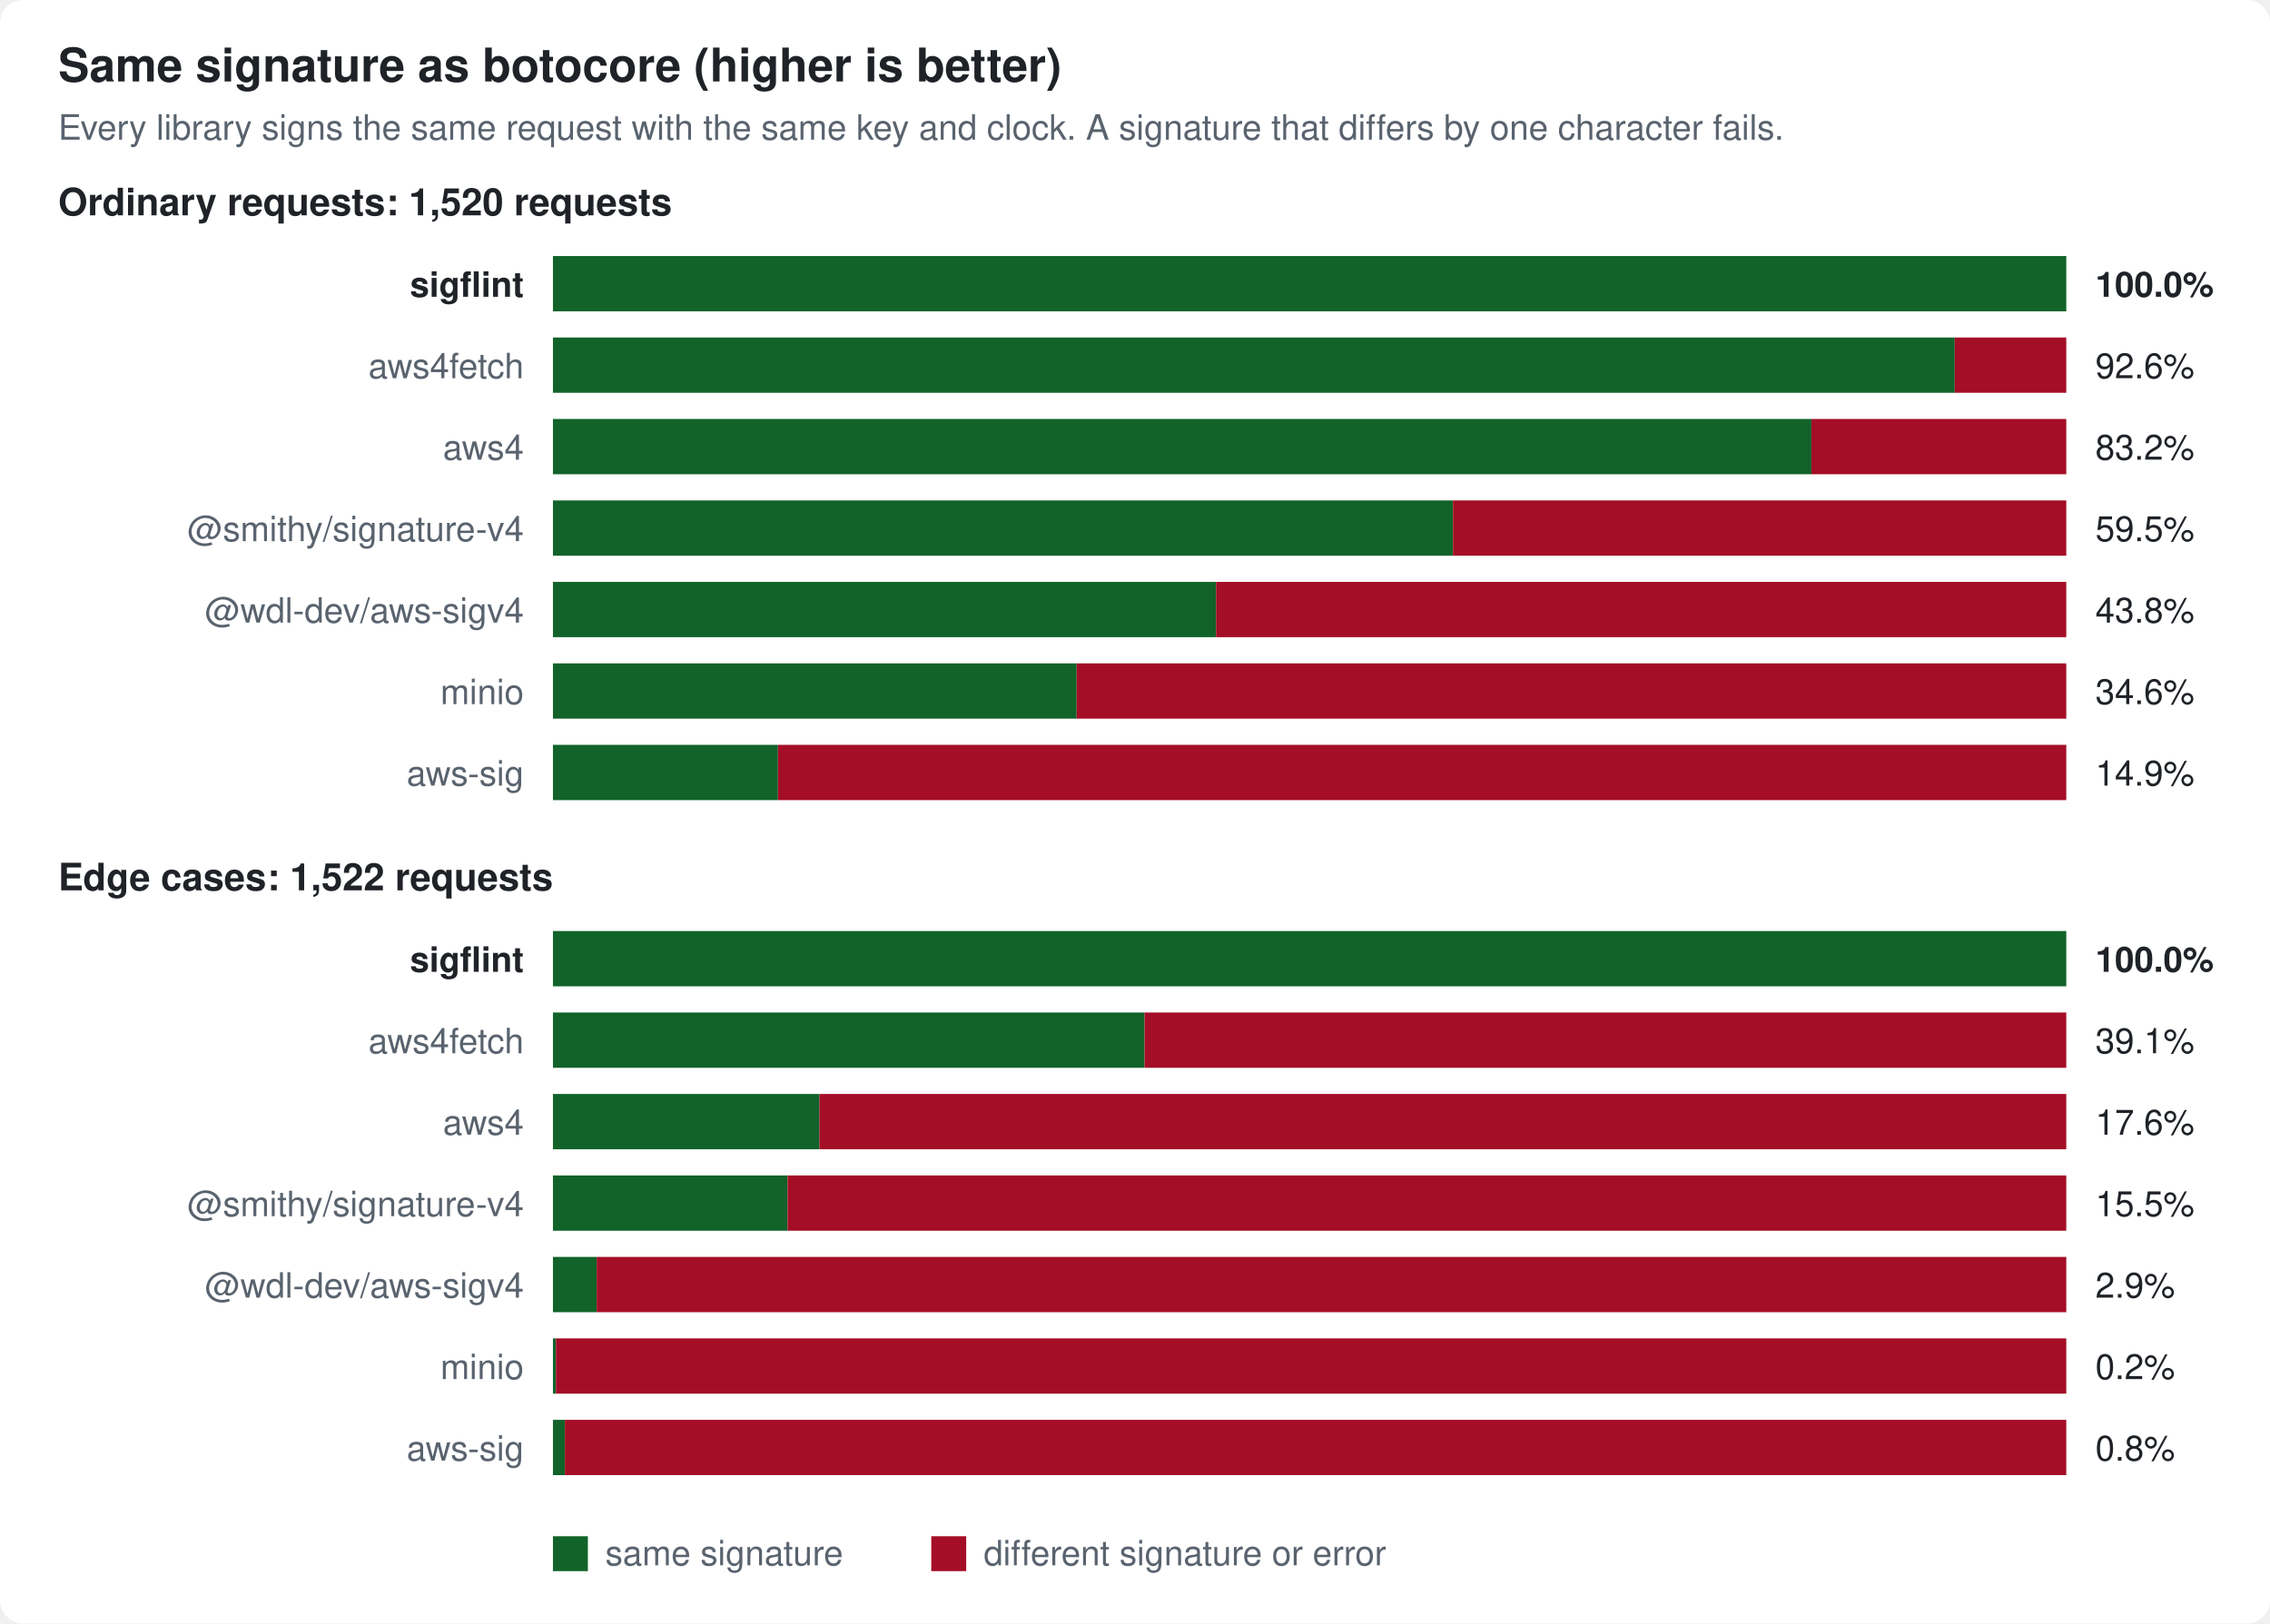
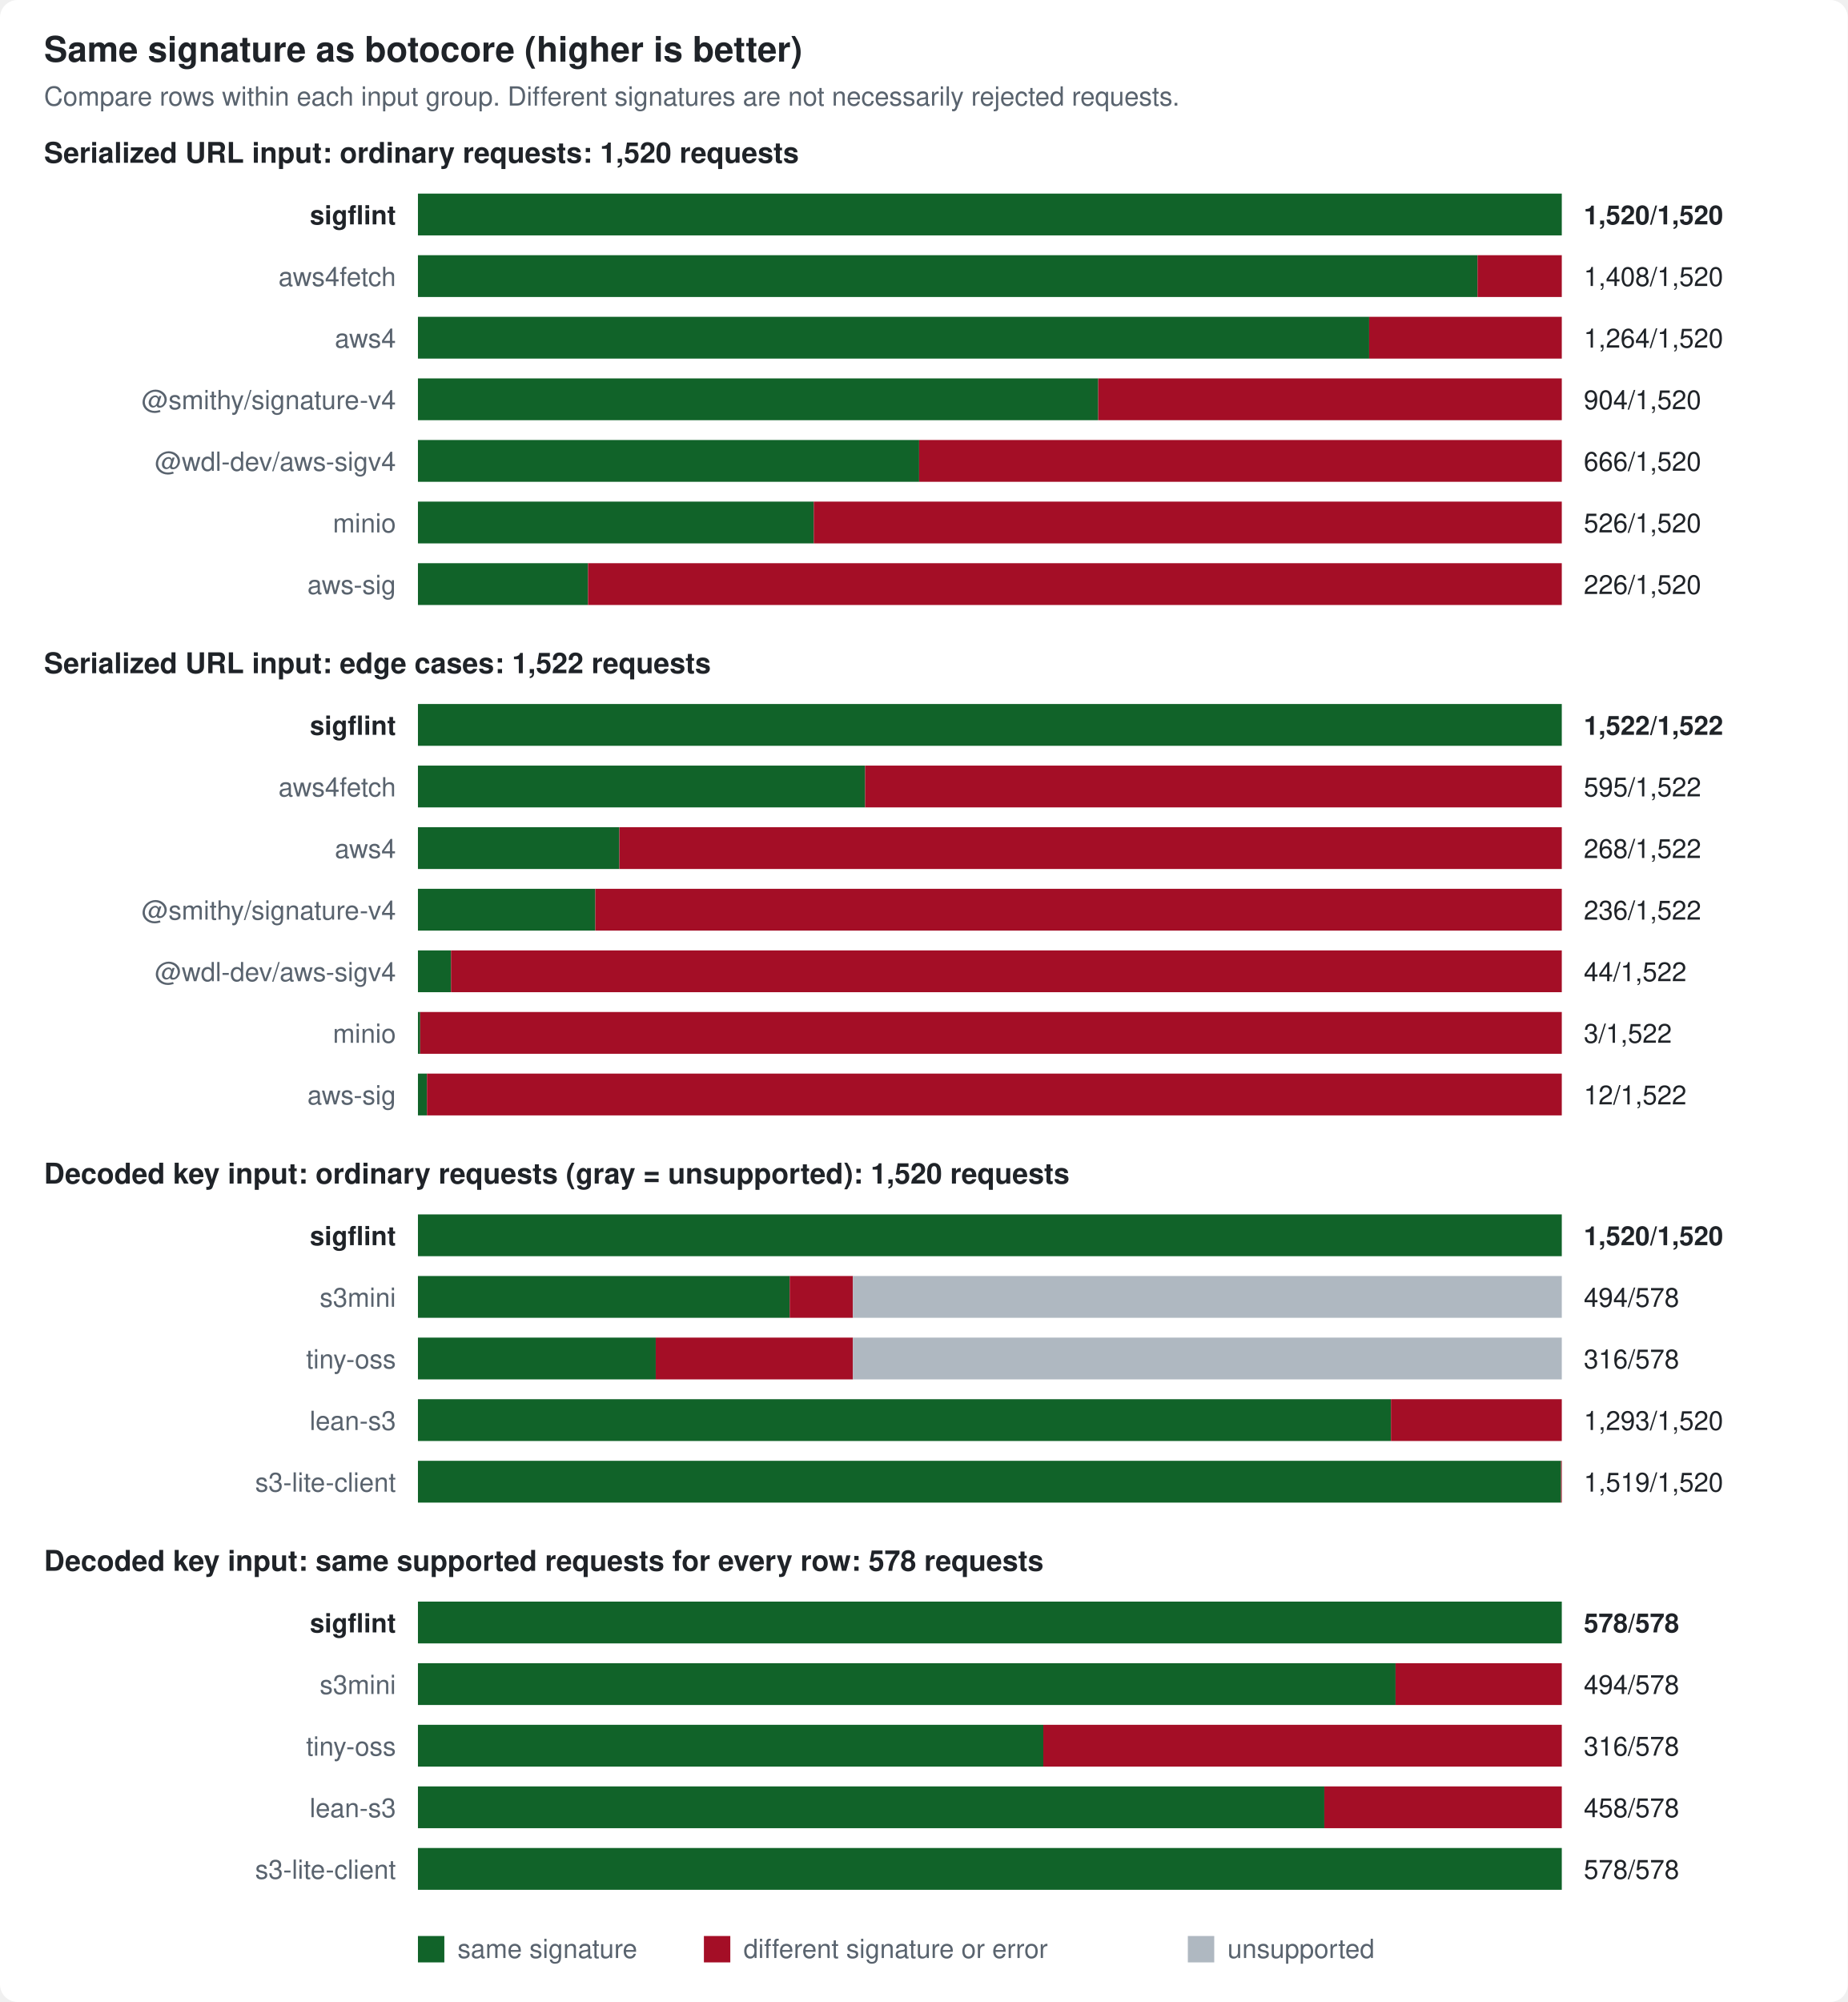
- <svg xmlns="http://www.w3.org/2000/svg" width="780" height="558" viewBox="0 0 780 558" role="img" aria-labelledby="t d" font-family="-apple-system,BlinkMacSystemFont,'Segoe UI',Helvetica,Arial,sans-serif">
-   <rect width="780" height="558" rx="8" fill="#ffffff" />
+ <svg xmlns="http://www.w3.org/2000/svg" width="840" height="910" viewBox="0 0 840 910" role="img" aria-labelledby="t d" font-family="-apple-system,BlinkMacSystemFont,'Segoe UI',Helvetica,Arial,sans-serif">
+   <rect width="840" height="910" rx="8" fill="#ffffff" />
  <text x="20" y="28" font-size="16" fill="#1f2328" text-anchor="start" font-weight="600">Same signature as botocore (higher is better)</text>
-   <text x="20" y="48" font-size="12" fill="#59636e" text-anchor="start" font-weight="400">Every library signs the same request with the same key and clock. A signature that differs by one character fails.</text>
-   <text x="20" y="74" font-size="13" fill="#1f2328" text-anchor="start" font-weight="600">Ordinary requests: 1,520 requests</text>
+   <text x="20" y="48" font-size="12" fill="#59636e" text-anchor="start" font-weight="400">Compare rows within each input group. Different signatures are not necessarily rejected requests.</text>
+   <text x="20" y="74" font-size="13" fill="#1f2328" text-anchor="start" font-weight="600">Serialized URL input: ordinary requests: 1,520 requests</text>
  <text x="180" y="102" font-size="12" fill="#1f2328" text-anchor="end" font-weight="700">sigflint</text>
  <rect x="190" y="88" width="520" height="19" fill="#116329" />
-   <text x="720" y="102" font-size="12" fill="#1f2328" text-anchor="start" font-weight="700">100.0%</text>
+   <text x="720" y="102" font-size="12" fill="#1f2328" text-anchor="start" font-weight="700">1,520/1,520</text>
  <text x="180" y="130" font-size="12" fill="#59636e" text-anchor="end" font-weight="400">aws4fetch</text>
  <rect x="190" y="116" width="481.684" height="19" fill="#116329" />
  <rect x="671.684" y="116" width="38.316" height="19" fill="#a40e26" />
-   <text x="720" y="130" font-size="12" fill="#1f2328" text-anchor="start" font-weight="400">92.6%</text>
+   <text x="720" y="130" font-size="12" fill="#1f2328" text-anchor="start" font-weight="400">1,408/1,520</text>
  <text x="180" y="158" font-size="12" fill="#59636e" text-anchor="end" font-weight="400">aws4</text>
  <rect x="190" y="144" width="432.421" height="19" fill="#116329" />
  <rect x="622.421" y="144" width="87.579" height="19" fill="#a40e26" />
-   <text x="720" y="158" font-size="12" fill="#1f2328" text-anchor="start" font-weight="400">83.2%</text>
+   <text x="720" y="158" font-size="12" fill="#1f2328" text-anchor="start" font-weight="400">1,264/1,520</text>
  <text x="180" y="186" font-size="12" fill="#59636e" text-anchor="end" font-weight="400">@smithy/signature-v4</text>
  <rect x="190" y="172" width="309.263" height="19" fill="#116329" />
  <rect x="499.263" y="172" width="210.737" height="19" fill="#a40e26" />
-   <text x="720" y="186" font-size="12" fill="#1f2328" text-anchor="start" font-weight="400">59.5%</text>
+   <text x="720" y="186" font-size="12" fill="#1f2328" text-anchor="start" font-weight="400">904/1,520</text>
  <text x="180" y="214" font-size="12" fill="#59636e" text-anchor="end" font-weight="400">@wdl-dev/aws-sigv4</text>
  <rect x="190" y="200" width="227.842" height="19" fill="#116329" />
  <rect x="417.842" y="200" width="292.158" height="19" fill="#a40e26" />
-   <text x="720" y="214" font-size="12" fill="#1f2328" text-anchor="start" font-weight="400">43.8%</text>
+   <text x="720" y="214" font-size="12" fill="#1f2328" text-anchor="start" font-weight="400">666/1,520</text>
  <text x="180" y="242" font-size="12" fill="#59636e" text-anchor="end" font-weight="400">minio</text>
  <rect x="190" y="228" width="179.947" height="19" fill="#116329" />
  <rect x="369.947" y="228" width="340.053" height="19" fill="#a40e26" />
-   <text x="720" y="242" font-size="12" fill="#1f2328" text-anchor="start" font-weight="400">34.6%</text>
+   <text x="720" y="242" font-size="12" fill="#1f2328" text-anchor="start" font-weight="400">526/1,520</text>
  <text x="180" y="270" font-size="12" fill="#59636e" text-anchor="end" font-weight="400">aws-sig</text>
  <rect x="190" y="256" width="77.316" height="19" fill="#116329" />
  <rect x="267.316" y="256" width="442.684" height="19" fill="#a40e26" />
-   <text x="720" y="270" font-size="12" fill="#1f2328" text-anchor="start" font-weight="400">14.9%</text>
-   <text x="20" y="306" font-size="13" fill="#1f2328" text-anchor="start" font-weight="600">Edge cases: 1,522 requests</text>
+   <text x="720" y="270" font-size="12" fill="#1f2328" text-anchor="start" font-weight="400">226/1,520</text>
+   <text x="20" y="306" font-size="13" fill="#1f2328" text-anchor="start" font-weight="600">Serialized URL input: edge cases: 1,522 requests</text>
  <text x="180" y="334" font-size="12" fill="#1f2328" text-anchor="end" font-weight="700">sigflint</text>
  <rect x="190" y="320" width="520" height="19" fill="#116329" />
-   <text x="720" y="334" font-size="12" fill="#1f2328" text-anchor="start" font-weight="700">100.0%</text>
+   <text x="720" y="334" font-size="12" fill="#1f2328" text-anchor="start" font-weight="700">1,522/1,522</text>
  <text x="180" y="362" font-size="12" fill="#59636e" text-anchor="end" font-weight="400">aws4fetch</text>
  <rect x="190" y="348" width="203.285" height="19" fill="#116329" />
  <rect x="393.285" y="348" width="316.715" height="19" fill="#a40e26" />
-   <text x="720" y="362" font-size="12" fill="#1f2328" text-anchor="start" font-weight="400">39.1%</text>
+   <text x="720" y="362" font-size="12" fill="#1f2328" text-anchor="start" font-weight="400">595/1,522</text>
  <text x="180" y="390" font-size="12" fill="#59636e" text-anchor="end" font-weight="400">aws4</text>
  <rect x="190" y="376" width="91.564" height="19" fill="#116329" />
  <rect x="281.564" y="376" width="428.436" height="19" fill="#a40e26" />
-   <text x="720" y="390" font-size="12" fill="#1f2328" text-anchor="start" font-weight="400">17.6%</text>
+   <text x="720" y="390" font-size="12" fill="#1f2328" text-anchor="start" font-weight="400">268/1,522</text>
  <text x="180" y="418" font-size="12" fill="#59636e" text-anchor="end" font-weight="400">@smithy/signature-v4</text>
  <rect x="190" y="404" width="80.631" height="19" fill="#116329" />
  <rect x="270.631" y="404" width="439.369" height="19" fill="#a40e26" />
-   <text x="720" y="418" font-size="12" fill="#1f2328" text-anchor="start" font-weight="400">15.5%</text>
+   <text x="720" y="418" font-size="12" fill="#1f2328" text-anchor="start" font-weight="400">236/1,522</text>
  <text x="180" y="446" font-size="12" fill="#59636e" text-anchor="end" font-weight="400">@wdl-dev/aws-sigv4</text>
  <rect x="190" y="432" width="15.033" height="19" fill="#116329" />
  <rect x="205.033" y="432" width="504.967" height="19" fill="#a40e26" />
-   <text x="720" y="446" font-size="12" fill="#1f2328" text-anchor="start" font-weight="400">2.9%</text>
+   <text x="720" y="446" font-size="12" fill="#1f2328" text-anchor="start" font-weight="400">44/1,522</text>
  <text x="180" y="474" font-size="12" fill="#59636e" text-anchor="end" font-weight="400">minio</text>
  <rect x="190" y="460" width="1.025" height="19" fill="#116329" />
  <rect x="191.025" y="460" width="518.975" height="19" fill="#a40e26" />
-   <text x="720" y="474" font-size="12" fill="#1f2328" text-anchor="start" font-weight="400">0.2%</text>
+   <text x="720" y="474" font-size="12" fill="#1f2328" text-anchor="start" font-weight="400">3/1,522</text>
  <text x="180" y="502" font-size="12" fill="#59636e" text-anchor="end" font-weight="400">aws-sig</text>
  <rect x="190" y="488" width="4.1" height="19" fill="#116329" />
  <rect x="194.1" y="488" width="515.9" height="19" fill="#a40e26" />
-   <text x="720" y="502" font-size="12" fill="#1f2328" text-anchor="start" font-weight="400">0.8%</text>
-   <rect x="190" y="528" width="12" height="12" fill="#116329" />
-   <text x="208" y="538" font-size="12" fill="#59636e" text-anchor="start" font-weight="400">same signature</text>
-   <rect x="320" y="528" width="12" height="12" fill="#a40e26" />
-   <text x="338" y="538" font-size="12" fill="#59636e" text-anchor="start" font-weight="400">different signature or error</text>
+   <text x="720" y="502" font-size="12" fill="#1f2328" text-anchor="start" font-weight="400">12/1,522</text>
+   <text x="20" y="538" font-size="13" fill="#1f2328" text-anchor="start" font-weight="600">Decoded key input: ordinary requests (gray = unsupported): 1,520 requests</text>
+   <text x="180" y="566" font-size="12" fill="#1f2328" text-anchor="end" font-weight="700">sigflint</text>
+   <rect x="190" y="552" width="520" height="19" fill="#116329" />
+   <text x="720" y="566" font-size="12" fill="#1f2328" text-anchor="start" font-weight="700">1,520/1,520</text>
+   <text x="180" y="594" font-size="12" fill="#59636e" text-anchor="end" font-weight="400">s3mini</text>
+   <rect x="190" y="580" width="169" height="19" fill="#116329" />
+   <rect x="359" y="580" width="28.737" height="19" fill="#a40e26" />
+   <rect x="387.737" y="580" width="322.263" height="19" fill="#afb8c1" />
+   <text x="720" y="594" font-size="12" fill="#1f2328" text-anchor="start" font-weight="400">494/578</text>
+   <text x="180" y="622" font-size="12" fill="#59636e" text-anchor="end" font-weight="400">tiny-oss</text>
+   <rect x="190" y="608" width="108.105" height="19" fill="#116329" />
+   <rect x="298.105" y="608" width="89.632" height="19" fill="#a40e26" />
+   <rect x="387.737" y="608" width="322.263" height="19" fill="#afb8c1" />
+   <text x="720" y="622" font-size="12" fill="#1f2328" text-anchor="start" font-weight="400">316/578</text>
+   <text x="180" y="650" font-size="12" fill="#59636e" text-anchor="end" font-weight="400">lean-s3</text>
+   <rect x="190" y="636" width="442.342" height="19" fill="#116329" />
+   <rect x="632.342" y="636" width="77.658" height="19" fill="#a40e26" />
+   <text x="720" y="650" font-size="12" fill="#1f2328" text-anchor="start" font-weight="400">1,293/1,520</text>
+   <text x="180" y="678" font-size="12" fill="#59636e" text-anchor="end" font-weight="400">s3-lite-client</text>
+   <rect x="190" y="664" width="519.658" height="19" fill="#116329" />
+   <rect x="709.658" y="664" width="0.342" height="19" fill="#a40e26" />
+   <text x="720" y="678" font-size="12" fill="#1f2328" text-anchor="start" font-weight="400">1,519/1,520</text>
+   <text x="20" y="714" font-size="13" fill="#1f2328" text-anchor="start" font-weight="600">Decoded key input: same supported requests for every row: 578 requests</text>
+   <text x="180" y="742" font-size="12" fill="#1f2328" text-anchor="end" font-weight="700">sigflint</text>
+   <rect x="190" y="728" width="520" height="19" fill="#116329" />
+   <text x="720" y="742" font-size="12" fill="#1f2328" text-anchor="start" font-weight="700">578/578</text>
+   <text x="180" y="770" font-size="12" fill="#59636e" text-anchor="end" font-weight="400">s3mini</text>
+   <rect x="190" y="756" width="444.429" height="19" fill="#116329" />
+   <rect x="634.429" y="756" width="75.571" height="19" fill="#a40e26" />
+   <text x="720" y="770" font-size="12" fill="#1f2328" text-anchor="start" font-weight="400">494/578</text>
+   <text x="180" y="798" font-size="12" fill="#59636e" text-anchor="end" font-weight="400">tiny-oss</text>
+   <rect x="190" y="784" width="284.291" height="19" fill="#116329" />
+   <rect x="474.291" y="784" width="235.709" height="19" fill="#a40e26" />
+   <text x="720" y="798" font-size="12" fill="#1f2328" text-anchor="start" font-weight="400">316/578</text>
+   <text x="180" y="826" font-size="12" fill="#59636e" text-anchor="end" font-weight="400">lean-s3</text>
+   <rect x="190" y="812" width="412.042" height="19" fill="#116329" />
+   <rect x="602.042" y="812" width="107.958" height="19" fill="#a40e26" />
+   <text x="720" y="826" font-size="12" fill="#1f2328" text-anchor="start" font-weight="400">458/578</text>
+   <text x="180" y="854" font-size="12" fill="#59636e" text-anchor="end" font-weight="400">s3-lite-client</text>
+   <rect x="190" y="840" width="520" height="19" fill="#116329" />
+   <text x="720" y="854" font-size="12" fill="#1f2328" text-anchor="start" font-weight="400">578/578</text>
+   <rect x="190" y="880" width="12" height="12" fill="#116329" />
+   <text x="208" y="890" font-size="12" fill="#59636e" text-anchor="start" font-weight="400">same signature</text>
+   <rect x="320" y="880" width="12" height="12" fill="#a40e26" />
+   <text x="338" y="890" font-size="12" fill="#59636e" text-anchor="start" font-weight="400">different signature or error</text>
+   <rect x="540" y="880" width="12" height="12" fill="#afb8c1" />
+   <text x="558" y="890" font-size="12" fill="#59636e" text-anchor="start" font-weight="400">unsupported</text>
</svg>
